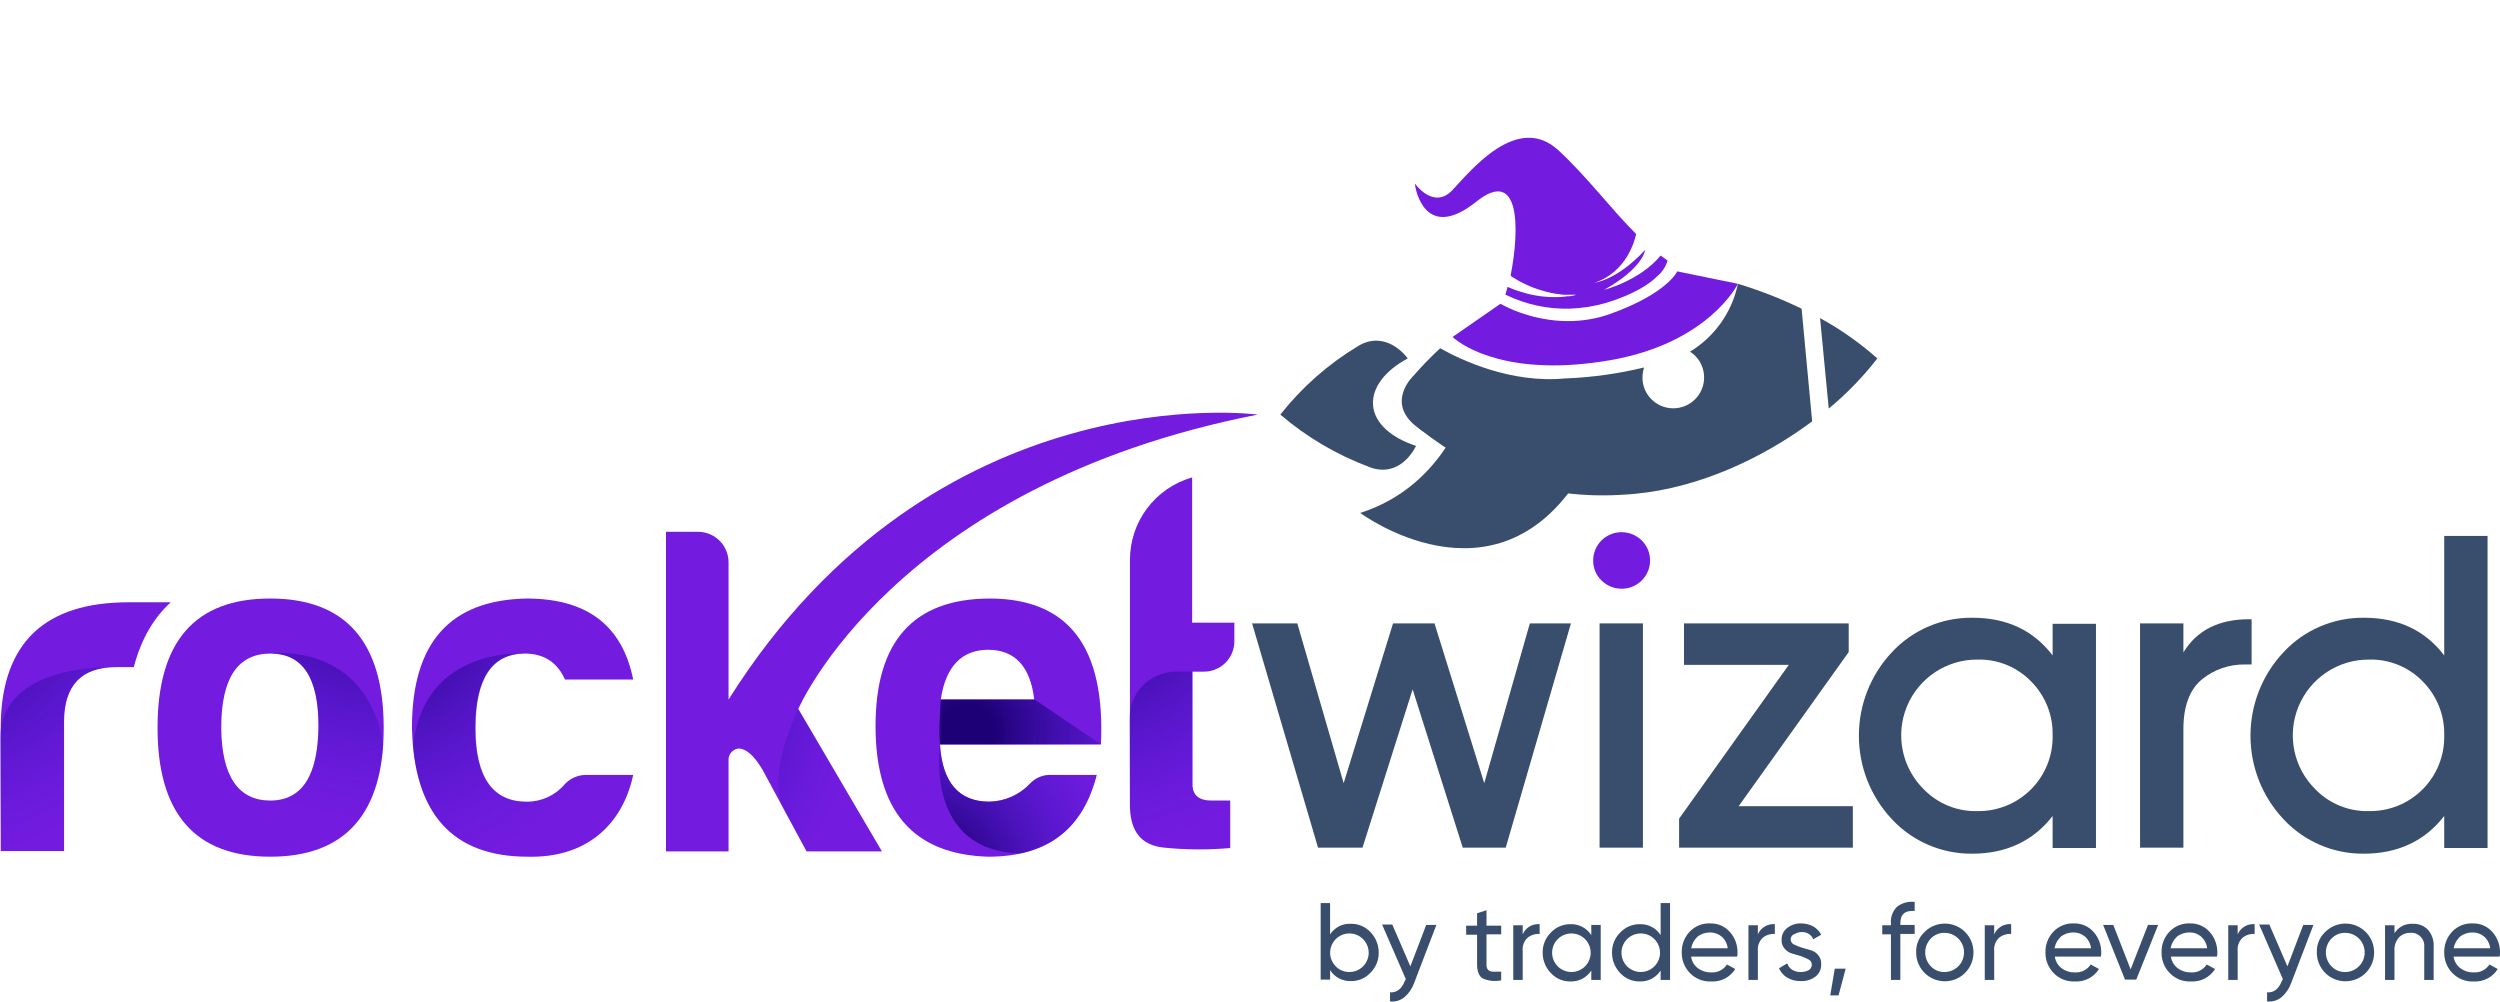
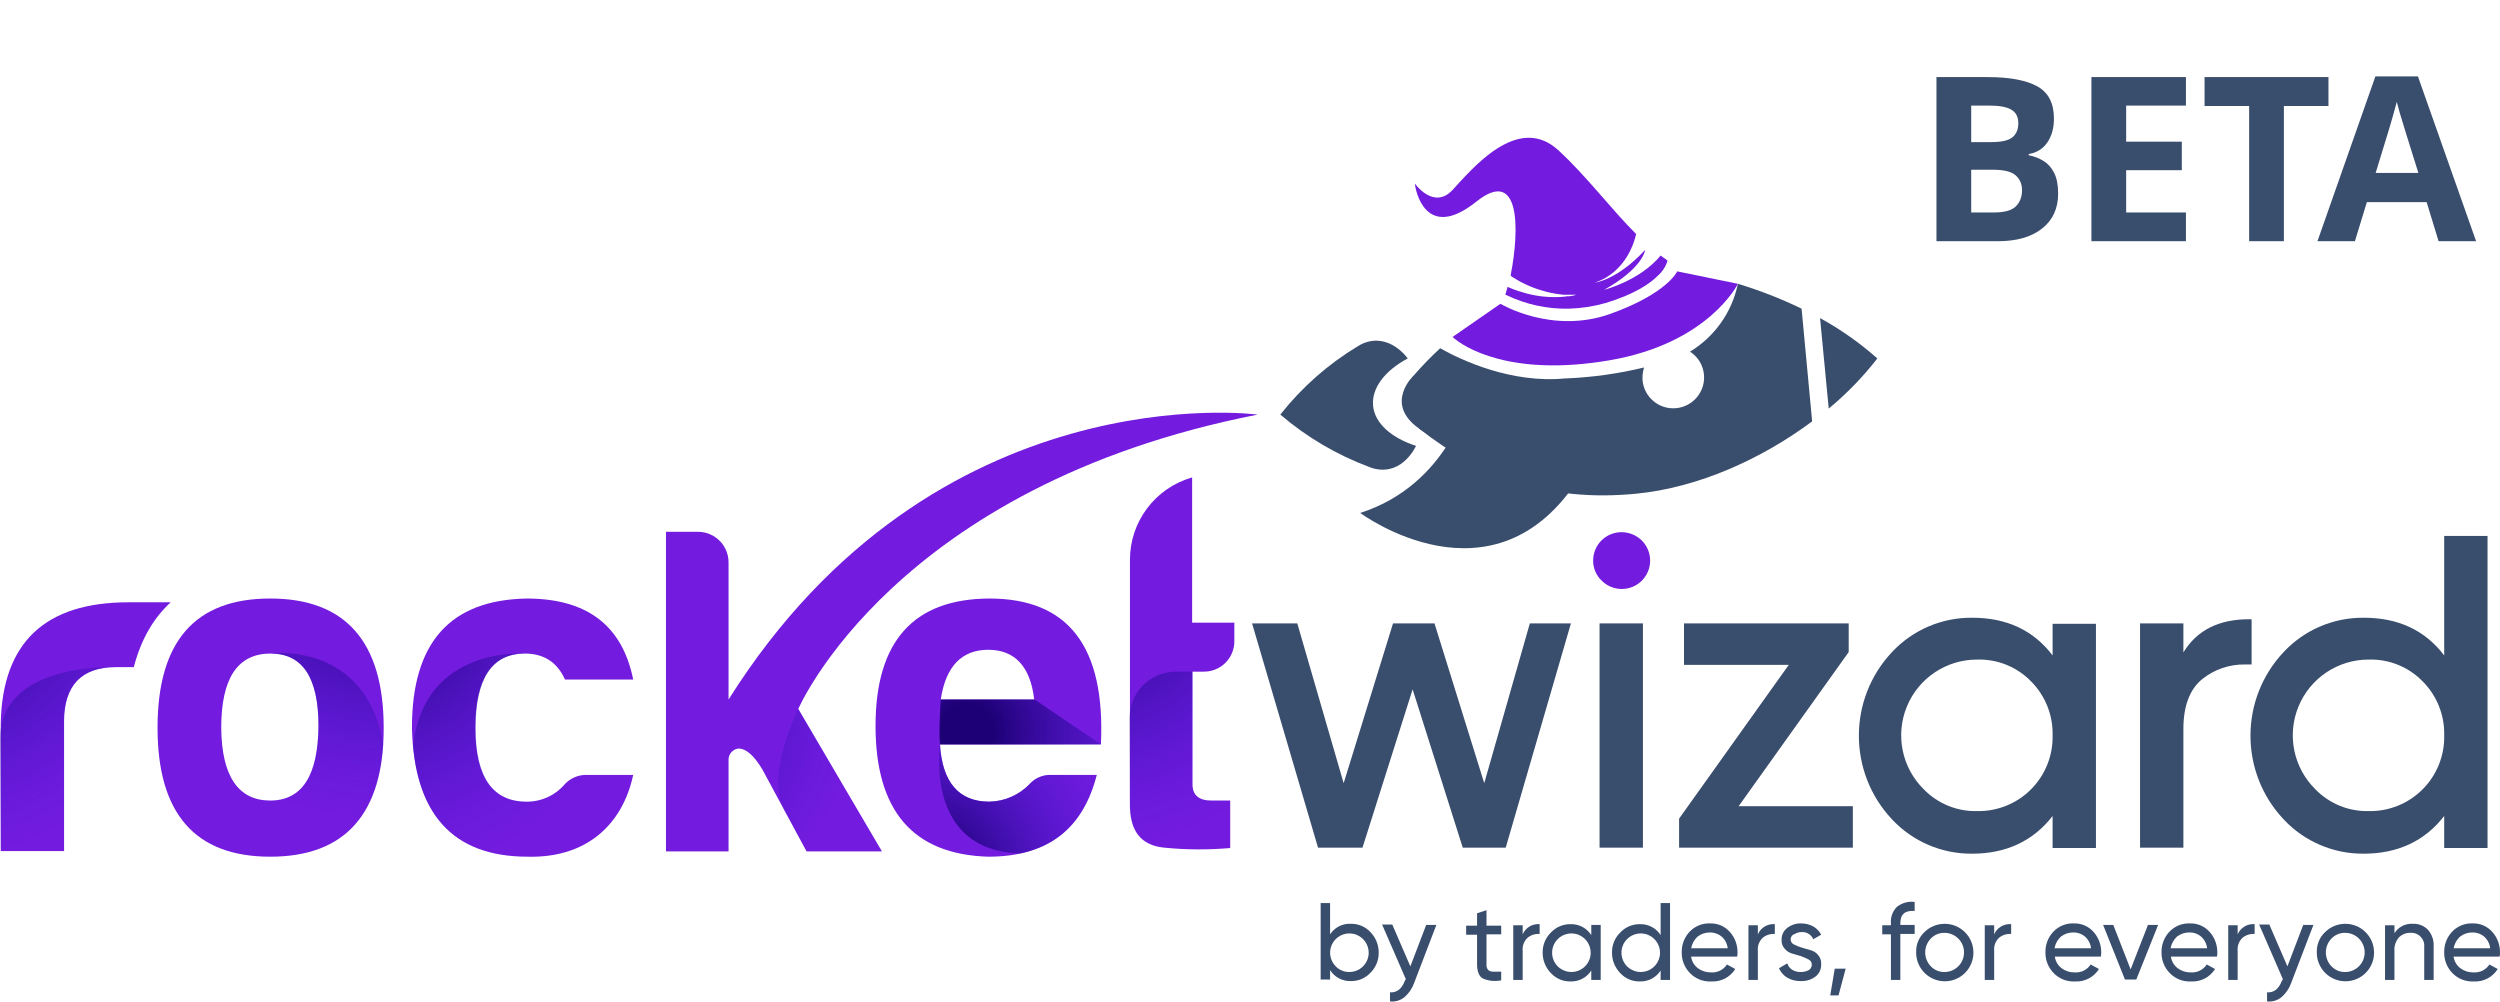
- <svg xmlns="http://www.w3.org/2000/svg" xmlns:xlink="http://www.w3.org/1999/xlink" width="663.3" height="265.718" viewBox="0 0 663.3 265.718">
+ <svg xmlns="http://www.w3.org/2000/svg" xmlns:xlink="http://www.w3.org/1999/xlink" width="663.304" height="265.731" viewBox="0 0 663.304 265.731">
  <defs>
    <radialGradient id="radial-gradient" cx="-0.218" cy="-0.547" r="1.601" gradientTransform="translate(-0.295) scale(1.59 1)" gradientUnits="objectBoundingBox">
      <stop offset="0.117" stop-color="#1d0075" />
      <stop offset="1" stop-color="#451bde" stop-opacity="0" />
    </radialGradient>
-     <radialGradient id="radial-gradient-2" cx="0.984" cy="-0.581" r="1.401" gradientTransform="translate(0)" xlink:href="#radial-gradient" />
+     <radialGradient id="radial-gradient-2" cx="0.984" cy="-0.581" r="1.401" gradientTransform="matrix(1, 0, 0, 1, 0, 0)" xlink:href="#radial-gradient" />
    <radialGradient id="radial-gradient-3" cx="-0.882" cy="-0.024" r="1.577" gradientTransform="translate(-0.186) scale(1.371 1)" xlink:href="#radial-gradient" />
    <radialGradient id="radial-gradient-4" cx="-0.305" cy="-0.373" r="1.501" gradientTransform="translate(0.039) scale(0.922 1)" xlink:href="#radial-gradient" />
    <radialGradient id="radial-gradient-5" cx="-0.084" cy="-0.637" r="1.656" gradientTransform="translate(-0.386) scale(1.773 1)" xlink:href="#radial-gradient" />
    <radialGradient id="radial-gradient-6" cx="-0.353" cy="1.182" r="1.923" gradientTransform="translate(0.155) scale(0.69 1)" xlink:href="#radial-gradient" />
    <radialGradient id="radial-gradient-7" cx="-0.673" cy="0.696" r="4.927" gradientTransform="translate(0.361) scale(0.278 1)" xlink:href="#radial-gradient" />
    <radialGradient id="radial-gradient-8" cx="2.102" cy="1.385" r="1.388" gradientTransform="translate(-1.165) scale(3.329 1)" xlink:href="#radial-gradient" />
  </defs>
+   <text id="BETA" transform="translate(508.3 64)" fill="#394d6d" font-size="61" font-family="Poppins-Bold, Poppins" font-weight="700" letter-spacing="0.002em">
+     <tspan x="0" y="0">BETA</tspan>
+   </text>
  <g id="SVG_2_JPG" transform="translate(-168.3 -319)">
    <g id="Group_358" data-name="Group 358" opacity="0.6">
      <rect id="Rectangle_658" data-name="Rectangle 658" width="159" height="133" transform="translate(507 319)" fill="none" />
    </g>
    <g id="Group_359" data-name="Group 359">
-       <path id="Path_427" data-name="Path 427" d="M526.7,564.1a6.882,6.882,0,0,1,5.2,2.2,7.727,7.727,0,0,1,2.2,5.4,7.318,7.318,0,0,1-2.2,5.4,6.882,6.882,0,0,1-5.2,2.2,6.285,6.285,0,0,1-5.5-2.9v2.5h-2.5V558.6h2.5v8.3A6.2,6.2,0,0,1,526.7,564.1Zm-.3,12.8a5.123,5.123,0,1,0-3.7-1.5A4.975,4.975,0,0,0,526.4,576.9Z" fill="#394d6d" />
+       <path id="Path_427" data-name="Path 427" d="M526.7,564.1a6.882,6.882,0,0,1,5.2,2.2,7.727,7.727,0,0,1,2.2,5.4,7.318,7.318,0,0,1-2.2,5.4,6.882,6.882,0,0,1-5.2,2.2,6.285,6.285,0,0,1-5.5-2.9v2.5h-2.5V558.6h2.5v8.3a6.2,6.2,0,0,1,5.5-2.8Zm-.3,12.8a5.123,5.123,0,1,0-3.7-1.5,4.975,4.975,0,0,0,3.7,1.5Z" fill="#394d6d" />
      <path id="Path_428" data-name="Path 428" d="M546.7,564.4h2.7l-5.9,15.4a8.878,8.878,0,0,1-2.6,3.8,5.192,5.192,0,0,1-3.8,1.1v-2.4q2.7.15,3.9-3l.3-.5L535,564.3h2.7l4.8,11.1Z" fill="#394d6d" />
-       <path id="Path_429" data-name="Path 429" d="M566.6,566.9h-3.9v7.9a2.075,2.075,0,0,0,.4,1.5,1.728,1.728,0,0,0,1.3.5h2.2v2.3a8.041,8.041,0,0,1-4.9-.5c-1-.6-1.5-1.9-1.5-3.7V567h-2.9v-2.4h2.9v-3.3l2.5-.8v4.1h3.9Z" fill="#394d6d" />
+       <path id="Path_429" data-name="Path 429" d="M566.6,566.9h-3.9v7.9a2.076,2.076,0,0,0,.4,1.5,1.728,1.728,0,0,0,1.3.5h2.2v2.3a8.042,8.042,0,0,1-4.9-.5c-1-.6-1.5-1.9-1.5-3.7V567h-2.9v-2.4h2.9v-3.3l2.5-.8v4.1h3.9Z" fill="#394d6d" />
      <path id="Path_430" data-name="Path 430" d="M572.3,566.9a4.475,4.475,0,0,1,4.5-2.7v2.6a4.552,4.552,0,0,0-3.2,1,4.192,4.192,0,0,0-1.3,3.5V579h-2.5V564.5h2.5Z" fill="#394d6d" />
-       <path id="Path_431" data-name="Path 431" d="M590.5,564.4H593V579h-2.5v-2.5a6.285,6.285,0,0,1-5.5,2.9,6.882,6.882,0,0,1-5.2-2.2,7.727,7.727,0,0,1-2.2-5.4,7.318,7.318,0,0,1,2.2-5.4,7.036,7.036,0,0,1,5.2-2.2,6.285,6.285,0,0,1,5.5,2.9Zm-5.2,12.5a5.123,5.123,0,1,0-3.7-1.5A5.305,5.305,0,0,0,585.3,576.9Z" fill="#394d6d" />
+       <path id="Path_431" data-name="Path 431" d="M590.5,564.4H593V579h-2.5v-2.5a6.285,6.285,0,0,1-5.5,2.9,6.882,6.882,0,0,1-5.2-2.2,7.727,7.727,0,0,1-2.2-5.4,7.318,7.318,0,0,1,2.2-5.4,7.036,7.036,0,0,1,5.2-2.2,6.285,6.285,0,0,1,5.5,2.9Zm-5.2,12.5a5.123,5.123,0,1,0-3.7-1.5A5.3,5.3,0,0,0,585.3,576.9Z" fill="#394d6d" />
      <path id="Path_432" data-name="Path 432" d="M608.9,558.6h2.5V579h-2.5v-2.5a6.285,6.285,0,0,1-5.5,2.9,6.882,6.882,0,0,1-5.2-2.2,7.727,7.727,0,0,1-2.2-5.4,7.318,7.318,0,0,1,2.2-5.4,7.036,7.036,0,0,1,5.2-2.2,6.285,6.285,0,0,1,5.5,2.9Zm-5.2,18.3a5.123,5.123,0,1,0-3.7-1.5A5.3,5.3,0,0,0,603.7,576.9Z" fill="#394d6d" />
-       <path id="Path_433" data-name="Path 433" d="M617,572.9a4.655,4.655,0,0,0,1.8,3,5.625,5.625,0,0,0,3.5,1.1,4.637,4.637,0,0,0,4.2-2.1l2.2,1.2a7.029,7.029,0,0,1-6.4,3.3,7.309,7.309,0,0,1-5.6-2.2,7.618,7.618,0,0,1-2.2-5.5,7.707,7.707,0,0,1,2.1-5.5,7.089,7.089,0,0,1,5.5-2.2,6.673,6.673,0,0,1,5.2,2.3,8.01,8.01,0,0,1,2,5.4,4.1,4.1,0,0,1-.1,1.1H617Zm5.1-6.5a5.331,5.331,0,0,0-3.4,1.1,5.574,5.574,0,0,0-1.7,3.1h9.7a4.884,4.884,0,0,0-1.6-3.1A4.823,4.823,0,0,0,622.1,566.4Z" fill="#394d6d" />
+       <path id="Path_433" data-name="Path 433" d="M617,572.9a4.655,4.655,0,0,0,1.8,3,5.625,5.625,0,0,0,3.5,1.1,4.637,4.637,0,0,0,4.2-2.1l2.2,1.2a7.029,7.029,0,0,1-6.4,3.3,7.31,7.31,0,0,1-5.6-2.2,7.618,7.618,0,0,1-2.2-5.5,7.707,7.707,0,0,1,2.1-5.5,7.089,7.089,0,0,1,5.5-2.2,6.673,6.673,0,0,1,5.2,2.3,8.01,8.01,0,0,1,2,5.4,4.1,4.1,0,0,1-.1,1.1H617Zm5.1-6.5a5.33,5.33,0,0,0-3.4,1.1,5.574,5.574,0,0,0-1.7,3.1h9.7a4.885,4.885,0,0,0-1.6-3.1,4.823,4.823,0,0,0-3-1.1Z" fill="#394d6d" />
      <path id="Path_434" data-name="Path 434" d="M634.7,566.9a4.475,4.475,0,0,1,4.5-2.7v2.6a4.552,4.552,0,0,0-3.2,1,4.192,4.192,0,0,0-1.3,3.5V579h-2.5V564.5h2.5Z" fill="#394d6d" />
-       <path id="Path_435" data-name="Path 435" d="M643.4,568.3a1.478,1.478,0,0,0,.9,1.3,11.919,11.919,0,0,0,2,.8c.7.2,1.6.5,2.4.7a3.9,3.9,0,0,1,2,1.3,3.433,3.433,0,0,1,.8,2.5,3.934,3.934,0,0,1-1.5,3.2,6.053,6.053,0,0,1-3.9,1.2,6.87,6.87,0,0,1-3.6-.9,5.37,5.37,0,0,1-2.2-2.5l2.2-1.3a3.147,3.147,0,0,0,1.3,1.7,4.142,4.142,0,0,0,2.3.6,4.648,4.648,0,0,0,2.1-.5,1.645,1.645,0,0,0,.8-1.5,1.441,1.441,0,0,0-.8-1.3,19.487,19.487,0,0,0-2-.9c-.8-.2-1.6-.5-2.4-.7a3.9,3.9,0,0,1-2-1.3,3.188,3.188,0,0,1-.8-2.4,3.746,3.746,0,0,1,1.5-3.1,5.672,5.672,0,0,1,3.7-1.2,6.9,6.9,0,0,1,3.2.8,5.558,5.558,0,0,1,2.1,2.2l-2.1,1.2a3.136,3.136,0,0,0-3.1-1.9,3.453,3.453,0,0,0-1.8.5A1.5,1.5,0,0,0,643.4,568.3Z" fill="#394d6d" />
+       <path id="Path_435" data-name="Path 435" d="M643.4,568.3a1.478,1.478,0,0,0,.9,1.3,11.915,11.915,0,0,0,2,.8c.7.2,1.6.5,2.4.7a3.9,3.9,0,0,1,2,1.3,3.433,3.433,0,0,1,.8,2.5,3.934,3.934,0,0,1-1.5,3.2,6.053,6.053,0,0,1-3.9,1.2,6.87,6.87,0,0,1-3.6-.9,5.37,5.37,0,0,1-2.2-2.5l2.2-1.3a3.147,3.147,0,0,0,1.3,1.7,4.142,4.142,0,0,0,2.3.6,4.648,4.648,0,0,0,2.1-.5,1.645,1.645,0,0,0,.8-1.5,1.441,1.441,0,0,0-.8-1.3,19.5,19.5,0,0,0-2-.9c-.8-.2-1.6-.5-2.4-.7a3.9,3.9,0,0,1-2-1.3,3.188,3.188,0,0,1-.8-2.4,3.746,3.746,0,0,1,1.5-3.1,5.672,5.672,0,0,1,3.7-1.2,6.9,6.9,0,0,1,3.2.8,5.558,5.558,0,0,1,2.1,2.2l-2.1,1.2a3.136,3.136,0,0,0-3.1-1.9,3.453,3.453,0,0,0-1.8.5A1.5,1.5,0,0,0,643.4,568.3Z" fill="#394d6d" />
      <path id="Path_436" data-name="Path 436" d="M658,576l-1.9,7.1h-2.2l1.2-7.1Z" fill="#394d6d" />
      <path id="Path_437" data-name="Path 437" d="M676.3,560.7c-2.6-.2-3.8.9-3.8,3.3v.4h3.8v2.4h-3.8V579H670V566.9h-2.3v-2.4H670V564a5.531,5.531,0,0,1,1.6-4.4,6.3,6.3,0,0,1,4.7-1.3Z" fill="#394d6d" />
-       <path id="Path_438" data-name="Path 438" d="M689.7,577.1a7.6,7.6,0,0,1-13-5.4,7.016,7.016,0,0,1,2.2-5.4,7.6,7.6,0,0,1,13,5.4A7.553,7.553,0,0,1,689.7,577.1Zm-5.5-.2a5.2,5.2,0,1,0,0-10.4,4.91,4.91,0,0,0-3.6,1.5,5.313,5.313,0,0,0,0,7.4A4.91,4.91,0,0,0,684.2,576.9Z" fill="#394d6d" />
+       <path id="Path_438" data-name="Path 438" d="M689.7,577.1a7.6,7.6,0,0,1-13-5.4,7.017,7.017,0,0,1,2.2-5.4,7.637,7.637,0,0,1,10.8,10.8Zm-5.5-.2a5.2,5.2,0,0,0,0-10.4,4.91,4.91,0,0,0-3.6,1.5,5.313,5.313,0,0,0,0,7.4,4.91,4.91,0,0,0,3.6,1.5Z" fill="#394d6d" />
      <path id="Path_439" data-name="Path 439" d="M697.4,566.9a4.475,4.475,0,0,1,4.5-2.7v2.6a4.552,4.552,0,0,0-3.2,1,4.192,4.192,0,0,0-1.3,3.5V579h-2.5V564.5h2.5Z" fill="#394d6d" />
-       <path id="Path_440" data-name="Path 440" d="M713.5,572.9a4.655,4.655,0,0,0,1.8,3,5.625,5.625,0,0,0,3.5,1.1,4.637,4.637,0,0,0,4.2-2.1l2.2,1.2a7.029,7.029,0,0,1-6.4,3.3,7.309,7.309,0,0,1-5.6-2.2,7.618,7.618,0,0,1-2.2-5.5,7.707,7.707,0,0,1,2.1-5.5,7.089,7.089,0,0,1,5.5-2.2,6.673,6.673,0,0,1,5.2,2.3,8.01,8.01,0,0,1,2,5.4,4.1,4.1,0,0,1-.1,1.1H713.5Zm5-6.5a5.331,5.331,0,0,0-3.4,1.1,5.574,5.574,0,0,0-1.7,3.1h9.7a4.884,4.884,0,0,0-1.6-3.1A4.617,4.617,0,0,0,718.5,566.4Z" fill="#394d6d" />
+       <path id="Path_440" data-name="Path 440" d="M713.5,572.9a4.655,4.655,0,0,0,1.8,3,5.625,5.625,0,0,0,3.5,1.1,4.637,4.637,0,0,0,4.2-2.1l2.2,1.2a7.029,7.029,0,0,1-6.4,3.3,7.31,7.31,0,0,1-5.6-2.2,7.618,7.618,0,0,1-2.2-5.5,7.707,7.707,0,0,1,2.1-5.5,7.089,7.089,0,0,1,5.5-2.2,6.673,6.673,0,0,1,5.2,2.3,8.01,8.01,0,0,1,2,5.4,4.1,4.1,0,0,1-.1,1.1H713.5Zm5-6.5a5.331,5.331,0,0,0-3.4,1.1,5.574,5.574,0,0,0-1.7,3.1h9.7a4.884,4.884,0,0,0-1.6-3.1A4.617,4.617,0,0,0,718.5,566.4Z" fill="#394d6d" />
      <path id="Path_441" data-name="Path 441" d="M738.2,564.4h2.7l-5.8,14.5h-3l-5.8-14.5H729l4.6,11.8Z" fill="#394d6d" />
-       <path id="Path_442" data-name="Path 442" d="M744.3,572.9a4.655,4.655,0,0,0,1.8,3,5.625,5.625,0,0,0,3.5,1.1,4.637,4.637,0,0,0,4.2-2.1l2.2,1.2a7.029,7.029,0,0,1-6.4,3.3,7.309,7.309,0,0,1-5.6-2.2,7.618,7.618,0,0,1-2.2-5.5,7.707,7.707,0,0,1,2.1-5.5,7.089,7.089,0,0,1,5.5-2.2,6.673,6.673,0,0,1,5.2,2.3,8.01,8.01,0,0,1,2,5.4,4.1,4.1,0,0,1-.1,1.1H744.3Zm5-6.5a5.331,5.331,0,0,0-3.4,1.1,5.574,5.574,0,0,0-1.7,3.1h9.7a4.884,4.884,0,0,0-1.6-3.1A4.426,4.426,0,0,0,749.3,566.4Z" fill="#394d6d" />
+       <path id="Path_442" data-name="Path 442" d="M744.3,572.9a4.655,4.655,0,0,0,1.8,3,5.625,5.625,0,0,0,3.5,1.1,4.637,4.637,0,0,0,4.2-2.1l2.2,1.2a7.029,7.029,0,0,1-6.4,3.3,7.31,7.31,0,0,1-5.6-2.2,7.618,7.618,0,0,1-2.2-5.5,7.707,7.707,0,0,1,2.1-5.5,7.089,7.089,0,0,1,5.5-2.2,6.673,6.673,0,0,1,5.2,2.3,8.01,8.01,0,0,1,2,5.4,4.1,4.1,0,0,1-.1,1.1H744.3Zm5-6.5a5.331,5.331,0,0,0-3.4,1.1,5.574,5.574,0,0,0-1.7,3.1h9.7a4.884,4.884,0,0,0-1.6-3.1A4.426,4.426,0,0,0,749.3,566.4Z" fill="#394d6d" />
      <path id="Path_443" data-name="Path 443" d="M762,566.9a4.475,4.475,0,0,1,4.5-2.7v2.6a4.552,4.552,0,0,0-3.2,1,4.192,4.192,0,0,0-1.3,3.5V579h-2.5V564.5H762Z" fill="#394d6d" />
      <path id="Path_444" data-name="Path 444" d="M779.4,564.4h2.7l-5.9,15.4a8.878,8.878,0,0,1-2.6,3.8,5.192,5.192,0,0,1-3.8,1.1v-2.4q2.7.15,3.9-3l.3-.5-6.3-14.5h2.7l4.8,11.1Z" fill="#394d6d" />
-       <path id="Path_445" data-name="Path 445" d="M796,577.1a7.6,7.6,0,0,1-13-5.4,7.016,7.016,0,0,1,2.2-5.4,7.6,7.6,0,0,1,13,5.4A7.553,7.553,0,0,1,796,577.1Zm-5.5-.2a5.2,5.2,0,1,0,0-10.4,4.91,4.91,0,0,0-3.6,1.5,5.313,5.313,0,0,0,0,7.4A4.91,4.91,0,0,0,790.5,576.9Z" fill="#394d6d" />
-       <path id="Path_446" data-name="Path 446" d="M808.4,564.1a5.279,5.279,0,0,1,4.1,1.6,6.178,6.178,0,0,1,1.5,4.4V579h-2.5v-8.8a3.337,3.337,0,0,0-1-2.7,3.252,3.252,0,0,0-2.6-1,4.143,4.143,0,0,0-3.1,1.2,4.889,4.889,0,0,0-1.2,3.6V579h-2.5V564.5h2.5v2.1A5.325,5.325,0,0,1,808.4,564.1Z" fill="#394d6d" />
-       <path id="Path_447" data-name="Path 447" d="M819.3,572.9a4.655,4.655,0,0,0,1.8,3,5.625,5.625,0,0,0,3.5,1.1,4.637,4.637,0,0,0,4.2-2.1l2.2,1.2a7.029,7.029,0,0,1-6.4,3.3,7.309,7.309,0,0,1-5.6-2.2,7.618,7.618,0,0,1-2.2-5.5,7.707,7.707,0,0,1,2.1-5.5,7.089,7.089,0,0,1,5.5-2.2,6.673,6.673,0,0,1,5.2,2.3,8.01,8.01,0,0,1,2,5.4,4.1,4.1,0,0,1-.1,1.1H819.3Zm5.1-6.5a5.331,5.331,0,0,0-3.4,1.1,5.574,5.574,0,0,0-1.7,3.1H829a4.884,4.884,0,0,0-1.6-3.1A4.617,4.617,0,0,0,824.4,566.4Z" fill="#394d6d" />
+       <path id="Path_445" data-name="Path 445" d="M796,577.1a7.6,7.6,0,0,1-13-5.4,7.016,7.016,0,0,1,2.2-5.4A7.637,7.637,0,0,1,796,577.1Zm-5.5-.2a5.2,5.2,0,0,0,0-10.4,4.91,4.91,0,0,0-3.6,1.5,5.313,5.313,0,0,0,0,7.4,4.91,4.91,0,0,0,3.6,1.5Z" fill="#394d6d" />
+       <path id="Path_446" data-name="Path 446" d="M808.4,564.1a5.279,5.279,0,0,1,4.1,1.6,6.178,6.178,0,0,1,1.5,4.4V579h-2.5v-8.8a3.337,3.337,0,0,0-1-2.7,3.252,3.252,0,0,0-2.6-1,4.143,4.143,0,0,0-3.1,1.2,4.889,4.889,0,0,0-1.2,3.6V579h-2.5V564.5h2.5v2.1a5.325,5.325,0,0,1,4.8-2.5Z" fill="#394d6d" />
+       <path id="Path_447" data-name="Path 447" d="M819.3,572.9a4.655,4.655,0,0,0,1.8,3,5.625,5.625,0,0,0,3.5,1.1,4.637,4.637,0,0,0,4.2-2.1l2.2,1.2a7.029,7.029,0,0,1-6.4,3.3,7.309,7.309,0,0,1-5.6-2.2,7.618,7.618,0,0,1-2.2-5.5,7.707,7.707,0,0,1,2.1-5.5,7.089,7.089,0,0,1,5.5-2.2,6.673,6.673,0,0,1,5.2,2.3,8.01,8.01,0,0,1,2,5.4,4.1,4.1,0,0,1-.1,1.1H819.3Zm5.1-6.5a5.331,5.331,0,0,0-3.4,1.1,5.574,5.574,0,0,0-1.7,3.1H829a4.884,4.884,0,0,0-1.6-3.1,4.617,4.617,0,0,0-3-1.1Z" fill="#394d6d" />
    </g>
    <g id="Group_367" data-name="Group 367">
      <path id="Path_448" data-name="Path 448" d="M484.7,445.6c-.1,0-.1,0-.2.1a22.71,22.71,0,0,0-16.4,21.9v64.5c-.1,7.4,2.9,11.2,9.1,11.8a93.291,93.291,0,0,0,17.5.1V531.4h-5.1c-3.2,0-4.9-1.5-4.9-4.2v-30h2.9a8.05,8.05,0,0,0,8.2-8.2v-4.8H484.6V445.6Z" fill="#731bde" />
      <path id="Path_449" data-name="Path 449" d="M270.1,512.1c0,22.7-10.1,34.2-30.1,34.2s-29.9-11.5-29.9-34.2c0-23,10-34.3,29.9-34.3S270.1,489.2,270.1,512.1Zm-43.1,0c.1,12.8,4.5,19.3,13,19.3s12.7-6.7,12.8-19.8c0-12.8-4.2-19.2-12.7-19.2C231.3,492.4,227,499,227,512.1Z" fill="#731bde" />
      <path id="Path_450" data-name="Path 450" d="M308.3,546.3c-20,0-30.2-11.5-30.7-34.2,0-22.6,10.1-33.9,30.4-34.3,16,0,25.4,7.1,28.3,21.5H318.2c-2-4.5-5.5-6.9-10.7-6.9-8.7,0-13.1,6.6-13.1,19.7s4.6,19.7,13.8,19.6a13.041,13.041,0,0,0,10-4.7,7.73,7.73,0,0,1,5.6-2.4h12.5C333.4,538.1,323.6,546.7,308.3,546.3Z" fill="#731bde" />
-       <path id="Path_451" data-name="Path 451" d="M430.5,546.3c-20-.6-29.9-12.2-29.9-34.7s10.1-33.7,30.2-33.8c21,0,30.8,12.8,29.6,38.7H417.7c.6,10.1,5,15.2,13.1,15.2a15.157,15.157,0,0,0,10.7-4.7,7.413,7.413,0,0,1,5.6-2.4h12.2C455.7,538.6,446.7,546.3,430.5,546.3Zm-12.6-41.7h24.8c-1-8.7-5.1-13.2-12.2-13.2S419.2,495.9,417.9,504.6Z" fill="#731bde" />
+       <path id="Path_451" data-name="Path 451" d="M430.5,546.3c-20-.6-29.9-12.2-29.9-34.7s10.1-33.7,30.2-33.8c21,0,30.8,12.8,29.6,38.7H417.7c.6,10.1,5,15.2,13.1,15.2a15.157,15.157,0,0,0,10.7-4.7,7.413,7.413,0,0,1,5.6-2.4h12.2C455.7,538.6,446.7,546.3,430.5,546.3Zm-12.6-41.7h24.8c-1-8.7-5.1-13.2-12.2-13.2s-11.3,4.5-12.6,13.2Z" fill="#731bde" />
      <g id="Group_365" data-name="Group 365">
-         <path id="Path_452" data-name="Path 452" d="M651.2,403.4l2.3,24a84.45,84.45,0,0,0,12.9-13.3A83.752,83.752,0,0,0,651.2,403.4Z" fill="#394d6d" />
+         <path id="Path_452" data-name="Path 452" d="M651.2,403.4l2.3,24a84.452,84.452,0,0,0,12.9-13.3,83.751,83.751,0,0,0-15.2-10.7Z" fill="#394d6d" />
        <g id="Group_361" data-name="Group 361">
          <g id="Group_360" data-name="Group 360">
            <path id="Path_453" data-name="Path 453" d="M558,424.3s-5.2,23.2-28.8,30.8c0,0,35.6,26.5,58.3-9.7l-2.2-23.7Z" fill="#394d6d" />
          </g>
-           <path id="Path_454" data-name="Path 454" d="M544,437.3s-3.4,7.7-10.8,6.1a7.494,7.494,0,0,1-1.6-.5A78.324,78.324,0,0,1,508,429a76.191,76.191,0,0,1,20.5-18.1,10.929,10.929,0,0,1,1.5-.8c7-2.9,11.8,4,11.8,4-6,3.2-9.6,7.8-9.2,12.5S537.5,435.2,544,437.3Z" fill="#394d6d" />
+           <path id="Path_454" data-name="Path 454" d="M544,437.3s-3.4,7.7-10.8,6.1a7.493,7.493,0,0,1-1.6-.5A78.326,78.326,0,0,1,508,429a76.192,76.192,0,0,1,20.5-18.1,10.926,10.926,0,0,1,1.5-.8c7-2.9,11.8,4,11.8,4-6,3.2-9.6,7.8-9.2,12.5S537.5,435.2,544,437.3Z" fill="#394d6d" />
        </g>
        <g id="Group_364" data-name="Group 364">
          <g id="Group_363" data-name="Group 363">
            <g id="Group_362" data-name="Group 362">
              <path id="Path_455" data-name="Path 455" d="M613.3,391s-2.5,5.8-17.8,11.3c-15.5,5.5-29.1-2.7-29.1-2.7l-12.7,8.8c2.9,2.7,15.4,10.7,41.6,6.2,26.4-4.5,34.1-20.3,34.1-20.3Z" fill="#731bde" />
            </g>
-             <path id="Path_456" data-name="Path 456" d="M560,372.5c11.5-9.2,11.6,6.8,9.1,19.6a.1.1,0,0,1,.1.1l.2.2c.2.1.3.2.5.3.3.2.7.4,1,.6a21.171,21.171,0,0,0,2.1,1.1,27.531,27.531,0,0,0,4.5,1.7,25.571,25.571,0,0,0,4.8,1,4.868,4.868,0,0,0,1.2.1h3l.6-.1-.6.1-.3.1-.3.1-.6.1-.6.1h-.6l-.6.1c-.4,0-.8.1-1.3.1a29.021,29.021,0,0,1-5.1-.2,27.84,27.84,0,0,1-5-1.1,22.513,22.513,0,0,1-2.4-.8c-.4-.2-.8-.3-1.2-.5-.1,0-.1-.1-.2-.1l-.6,2.1.3.1a36.379,36.379,0,0,0,16.6,3.6,40,40,0,0,0,9.7-1.5c7.6-2.3,11.7-5.1,13.7-7.1a8.786,8.786,0,0,0,2.6-3.7l.1-.5c-.6-.4-1.2-.9-1.8-1.3-5.5,6.7-15,9.1-15,9.1,10.4-5.8,10.9-10.6,10.9-10.6-7.5,8.1-13.4,8.7-13.4,8.7,8.7-2.9,10.7-11.6,11-12.9-6.8-6.8-13.1-15.3-20.6-22.2-10.9-10.1-23.3,5.4-28.2,10.6-5,5.2-9.9-1.8-9.9-1.8C543.8,369.4,546.5,383.3,560,372.5Z" fill="#731bde" />
+             <path id="Path_456" data-name="Path 456" d="M560,372.5c11.5-9.2,11.6,6.8,9.1,19.6a.1.1,0,0,1,.1.1l.2.2c.2.1.3.2.5.3.3.2.7.4,1,.6a21.169,21.169,0,0,0,2.1,1.1,27.529,27.529,0,0,0,4.5,1.7,25.57,25.57,0,0,0,4.8,1,4.868,4.868,0,0,0,1.2.1h3l.6-.1-.6.1-.3.1-.3.1-.6.1-.6.1h-.6l-.6.1c-.4,0-.8.1-1.3.1a29.02,29.02,0,0,1-5.1-.2,27.841,27.841,0,0,1-5-1.1,22.511,22.511,0,0,1-2.4-.8c-.4-.2-.8-.3-1.2-.5-.1,0-.1-.1-.2-.1l-.6,2.1.3.1a36.379,36.379,0,0,0,16.6,3.6,40,40,0,0,0,9.7-1.5c7.6-2.3,11.7-5.1,13.7-7.1a8.786,8.786,0,0,0,2.6-3.7l.1-.5c-.6-.4-1.2-.9-1.8-1.3-5.5,6.7-15,9.1-15,9.1,10.4-5.8,10.9-10.6,10.9-10.6-7.5,8.1-13.4,8.7-13.4,8.7,8.7-2.9,10.7-11.6,11-12.9-6.8-6.8-13.1-15.3-20.6-22.2-10.9-10.1-23.3,5.4-28.2,10.6-5,5.2-9.9-1.8-9.9-1.8C543.8,369.4,546.5,383.3,560,372.5Z" fill="#731bde" />
          </g>
        </g>
        <path id="Path_457" data-name="Path 457" d="M543.5,418.5s-8.2,7.5,1.3,14.2,9.5-8.6,9.5-8.6Z" fill="#394d6d" />
-         <path id="Path_458" data-name="Path 458" d="M646.3,400.9a114.052,114.052,0,0,0-16.9-6.6,27.563,27.563,0,0,1-12.7,18h0a8.079,8.079,0,0,1,3.7,6.1,8.184,8.184,0,0,1-16.3,1.5,9.628,9.628,0,0,1,.4-3.4h0a106.125,106.125,0,0,1-20.7,2.9h-.2c-14.4,1.4-27.7-4.9-33.2-8a92.752,92.752,0,0,0-6.9,7.1l1.3,14.2c16.1,12.6,33.7,19.6,57.5,17.3,16.7-1.6,33.5-9.3,46.8-19.2Z" fill="#394d6d" />
+         <path id="Path_458" data-name="Path 458" d="M646.3,400.9a114.053,114.053,0,0,0-16.9-6.6,27.563,27.563,0,0,1-12.7,18h0a8.079,8.079,0,0,1,3.7,6.1,8.184,8.184,0,0,1-16.3,1.5,9.629,9.629,0,0,1,.4-3.4h0a106.122,106.122,0,0,1-20.7,2.9h-.2c-14.4,1.4-27.7-4.9-33.2-8a92.748,92.748,0,0,0-6.9,7.1l1.3,14.2c16.1,12.6,33.7,19.6,57.5,17.3,16.7-1.6,33.5-9.3,46.8-19.2Z" fill="#394d6d" />
      </g>
      <path id="Path_459" data-name="Path 459" d="M380.1,507.1h0S405.5,447.9,502,429c0,0-85.6-11.5-140.4,75.6V468.2a8.11,8.11,0,0,0-8-8.1H345v84.8h16.6V520.8a2.986,2.986,0,0,1,2.6-3.2c2.1,0,4.2,1.9,6.4,5.6l11.7,21.7h20l-22.2-37.8Z" fill="#731bde" />
      <path id="Path_460" data-name="Path 460" d="M213.6,478.8H202.4q-33.15,0-33.9,31.9v34.1h16.8V510.5c0-9.6,4.6-14.5,13.8-14.5h4.7C205.8,488.3,209.3,482.7,213.6,478.8Z" fill="#731bde" />
      <g id="Group_366" data-name="Group 366">
        <path id="Path_461" data-name="Path 461" d="M562.1,526.8l-13.2-42.4h-11l-13.1,42.4-12.3-42.4h-12L518,543.9h11.8l13.3-42,13.3,42h11.4l17.3-59.5H574.2Z" fill="#394d6d" />
        <rect id="Rectangle_659" data-name="Rectangle 659" width="11.5" height="59.5" transform="translate(592.7 484.4)" fill="#394d6d" />
-         <path id="Path_462" data-name="Path 462" d="M598.6,460.2a7.512,7.512,0,0,0-7.6,7.5,7.254,7.254,0,0,0,2.2,5.3,7.553,7.553,0,0,0,5.4,2.2,7.5,7.5,0,0,0,5.3-12.8A7.671,7.671,0,0,0,598.6,460.2Z" fill="#731bde" />
+         <path id="Path_462" data-name="Path 462" d="M598.6,460.2a7.512,7.512,0,0,0-7.6,7.5,7.254,7.254,0,0,0,2.2,5.3,7.531,7.531,0,1,0,10.7-10.6,7.671,7.671,0,0,0-5.3-2.2Z" fill="#731bde" />
        <path id="Path_463" data-name="Path 463" d="M658.8,492v-7.6H615.1v11h27.8l-29.1,40.8v7.7h46.1v-11H629.6Z" fill="#394d6d" />
-         <path id="Path_464" data-name="Path 464" d="M712.9,492.9c-5.1-6.7-12.2-10-21.3-10a28.733,28.733,0,0,0-21.3,9.1,32.4,32.4,0,0,0,0,44.4,28.732,28.732,0,0,0,21.3,9.1c9,0,16.2-3.4,21.3-10V544h11.5V484.5H712.9Zm0,21.2a19.646,19.646,0,0,1-20,20.1,19.08,19.08,0,0,1-14.2-5.8A20.1,20.1,0,0,1,692.9,494a19.148,19.148,0,0,1,14.3,5.8A19.608,19.608,0,0,1,712.9,514.1Z" fill="#394d6d" />
+         <path id="Path_464" data-name="Path 464" d="M712.9,492.9c-5.1-6.7-12.2-10-21.3-10a28.733,28.733,0,0,0-21.3,9.1,32.4,32.4,0,0,0,0,44.4,28.732,28.732,0,0,0,21.3,9.1c9,0,16.2-3.4,21.3-10V544h11.5V484.5H712.9Zm0,21.2a19.646,19.646,0,0,1-20,20.1,19.08,19.08,0,0,1-14.2-5.8A20.1,20.1,0,0,1,692.9,494a19.148,19.148,0,0,1,14.3,5.8,19.608,19.608,0,0,1,5.7,14.3Z" fill="#394d6d" />
        <path id="Path_465" data-name="Path 465" d="M765.7,483.3H765c-8,0-13.8,2.9-17.4,8.8v-7.7H736.1v59.5h11.5V512.4c0-6.1,1.7-10.6,5.1-13.3a17.643,17.643,0,0,1,11.2-3.8h1.8v-12Z" fill="#394d6d" />
        <path id="Path_466" data-name="Path 466" d="M816.8,461.1v31.8c-5.1-6.7-12.2-10-21.3-10a28.733,28.733,0,0,0-21.3,9.1,32.4,32.4,0,0,0,0,44.4,28.732,28.732,0,0,0,21.3,9.1c9,0,16.2-3.4,21.3-10V544h11.5V461.2H816.8Zm0,53a19.646,19.646,0,0,1-20,20.1,19.08,19.08,0,0,1-14.2-5.8A20.1,20.1,0,0,1,796.8,494a19.148,19.148,0,0,1,14.3,5.8A19.608,19.608,0,0,1,816.8,514.1Z" fill="#394d6d" />
      </g>
      <path id="Path_467" data-name="Path 467" d="M185.2,544.8V510.5c0-9.6,4.6-14.5,13.8-14.5,0,0-30.7-1.5-30.7,19.2v29.5h16.9Z" fill="url(#radial-gradient)" />
      <path id="Path_468" data-name="Path 468" d="M240.1,546.3c18.6,0,28.7-10,29.9-29.8-4.7-27.5-29.9-24.1-29.9-24.1,8.5,0,12.7,6.4,12.7,19.2-.1,13.1-4.4,19.8-12.8,19.8a10.962,10.962,0,0,1-9.9-5.3L216,535.5C220.9,542.7,228.9,546.3,240.1,546.3Z" fill="url(#radial-gradient-2)" />
      <path id="Path_469" data-name="Path 469" d="M380.1,507.1s-8.7,17.4-3.8,26.6,6,11.1,6,11.1h20Z" fill="url(#radial-gradient-3)" />
      <path id="Path_470" data-name="Path 470" d="M323.9,524.6a7.358,7.358,0,0,0-5.6,2.4,12.892,12.892,0,0,1-10,4.7c-9.2.1-13.8-6.5-13.8-19.6s4.4-19.7,13.1-19.7c0,0-26.7-2.1-29.7,24.4,1.7,19.6,11.9,29.5,30.4,29.5,15.3.4,25.1-8.2,28.1-21.7H323.9Z" fill="url(#radial-gradient-4)" />
-       <path id="Path_471" data-name="Path 471" d="M494.6,531.4V544a93.311,93.311,0,0,1-17.5-.1c-6.2-.6-9.2-4.5-9.1-11.8V509.5a12.291,12.291,0,0,1,12.3-12.3h4.3v30c0,2.7,1.6,4.2,4.9,4.2h5.1Z" fill="url(#radial-gradient-5)" />
+       <path id="Path_471" data-name="Path 471" d="M494.6,531.4V544a93.307,93.307,0,0,1-17.5-.1c-6.2-.6-9.2-4.5-9.1-11.8V509.5a12.291,12.291,0,0,1,12.3-12.3h4.3v30c0,2.7,1.6,4.2,4.9,4.2h5.1Z" fill="url(#radial-gradient-5)" />
      <path id="Path_472" data-name="Path 472" d="M459.3,524.6H447.1a7.075,7.075,0,0,0-5.6,2.4,15.334,15.334,0,0,1-10.7,4.7c-8.1,0-12.5-5.1-13.1-15.2,0,0-4.3,28.5,21.5,28.9C450,543,456.4,535.8,459.3,524.6Z" fill="url(#radial-gradient-6)" />
      <path id="Path_473" data-name="Path 473" d="M417.9,504.6s-.6,8.9-.2,11.9h42.7l-17.6-11.9Z" fill="url(#radial-gradient-7)" />
      <path id="Path_474" data-name="Path 474" d="M361.7,468.1a8.11,8.11,0,0,0-8-8.1h-8.6v47.8c0,18.5,16.6-3.2,16.6-3.2Z" fill="url(#radial-gradient-8)" />
    </g>
  </g>
</svg>
